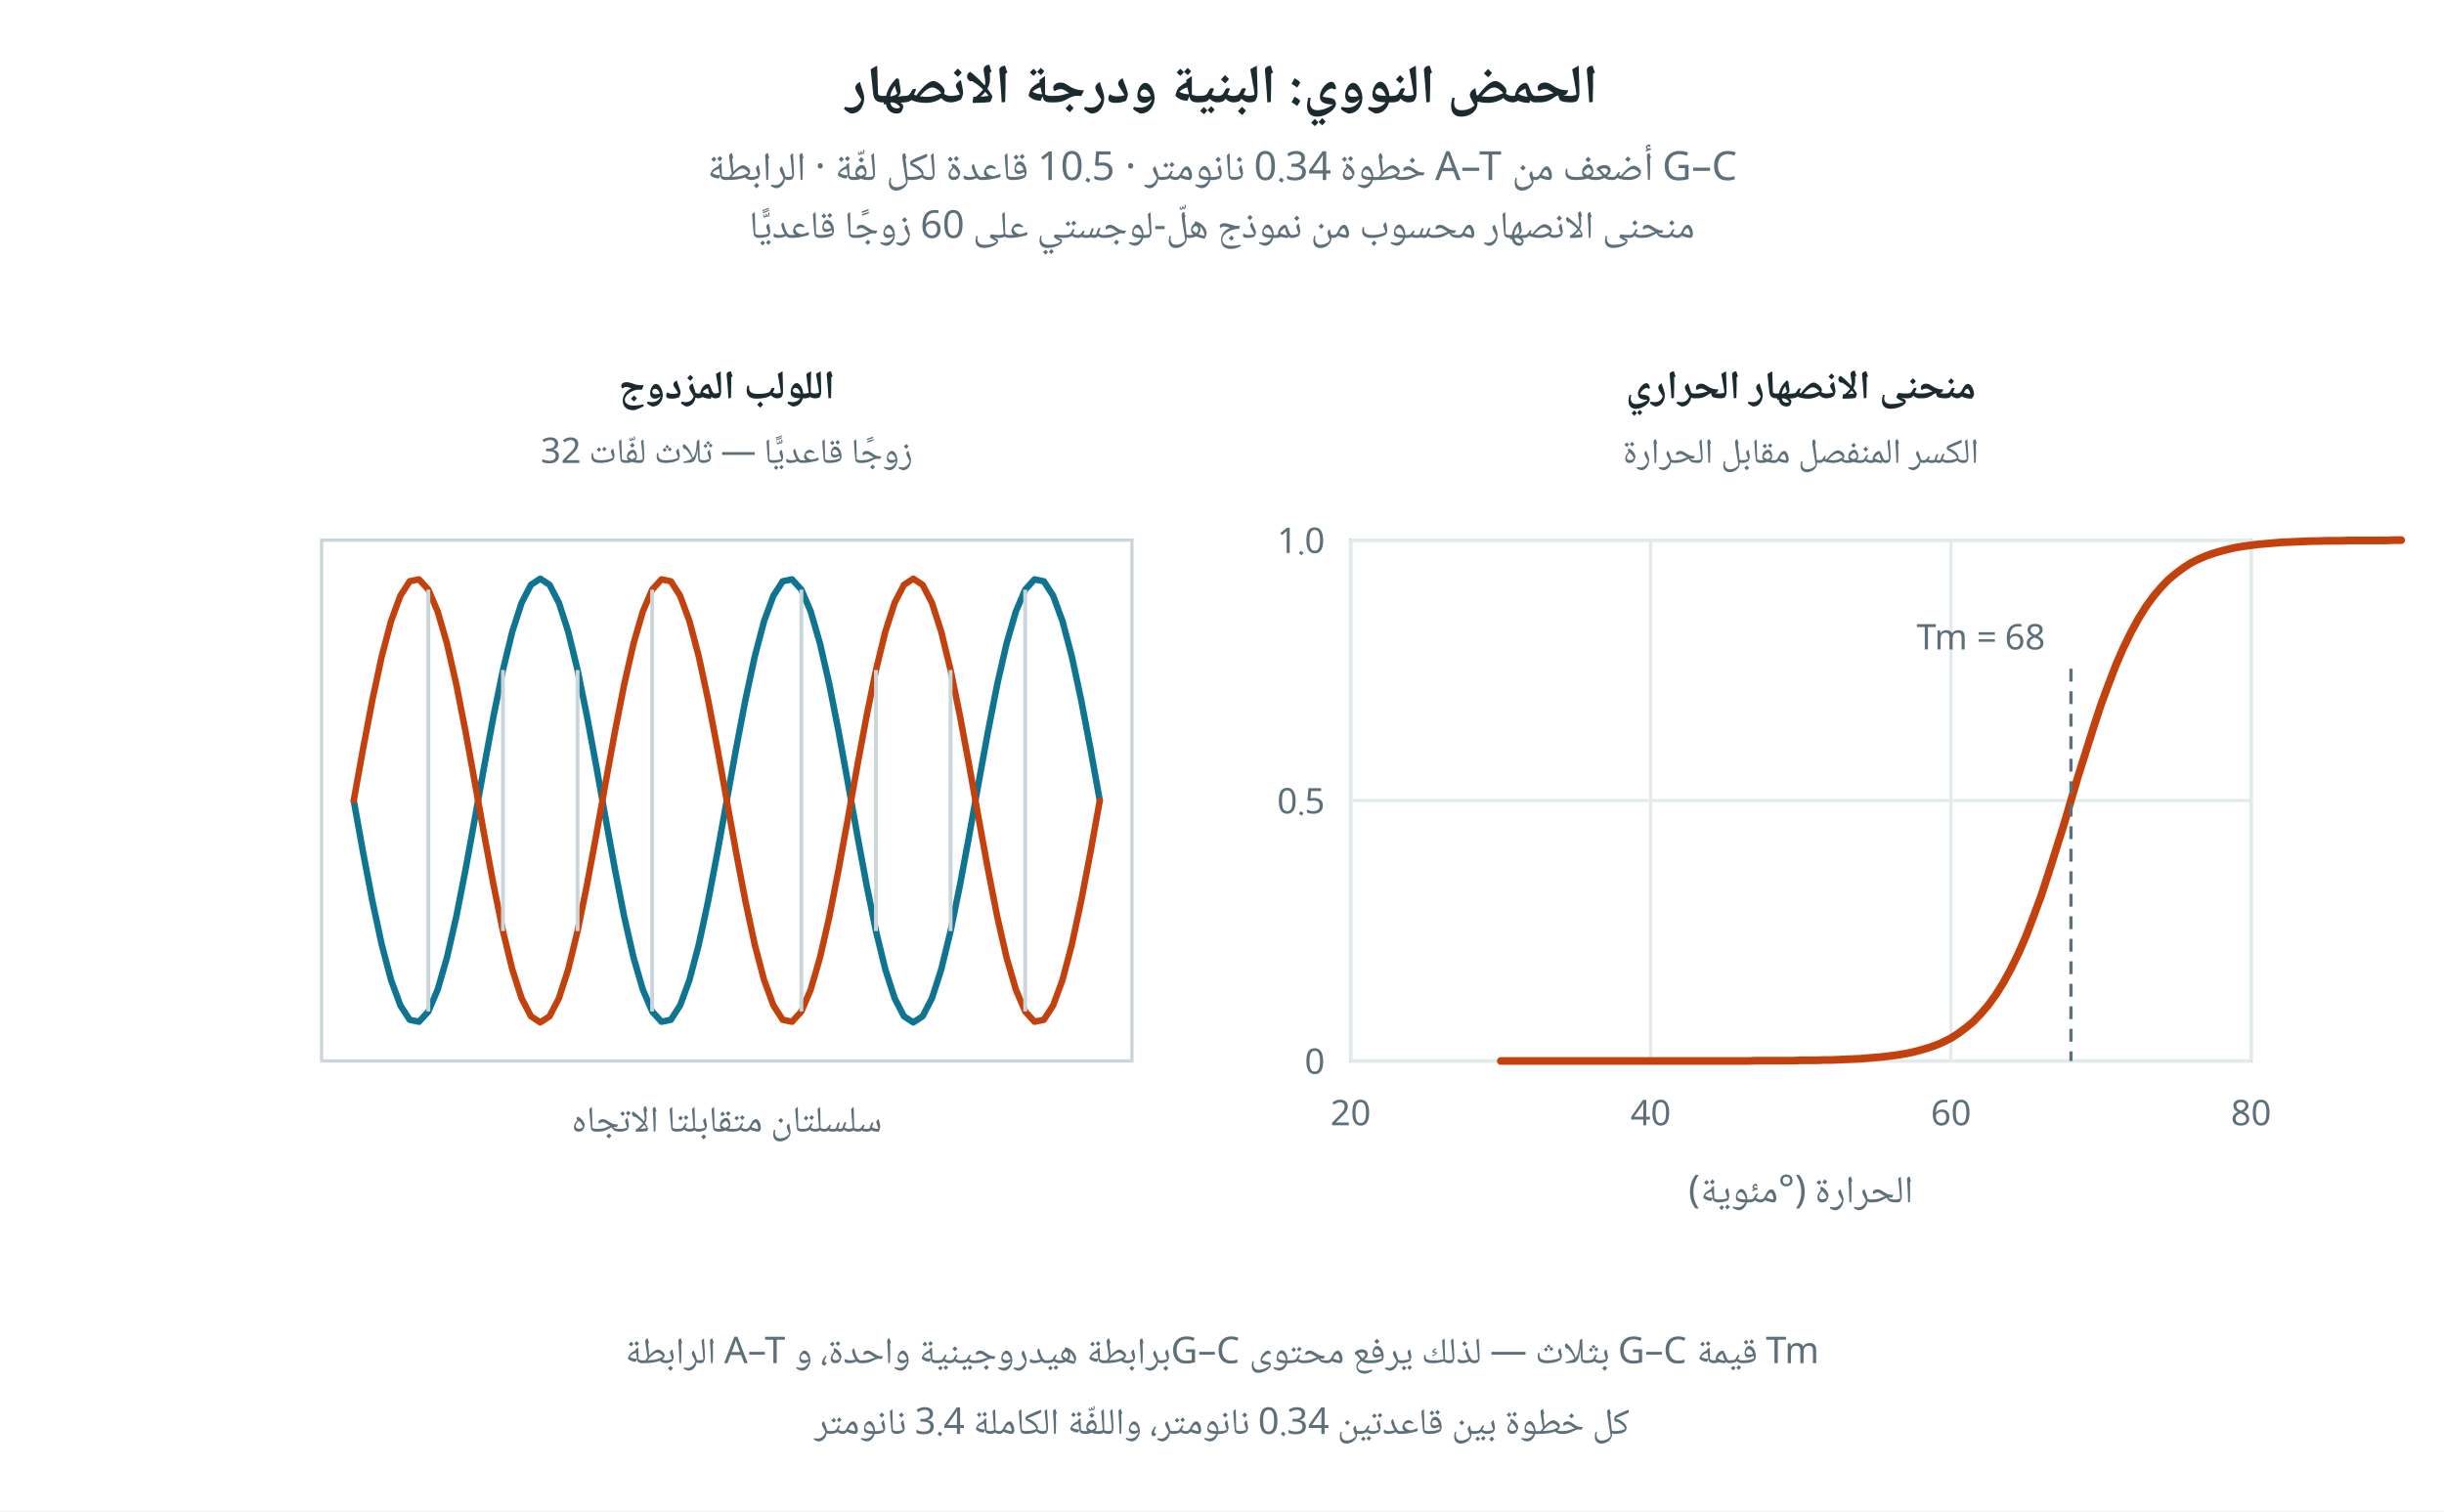
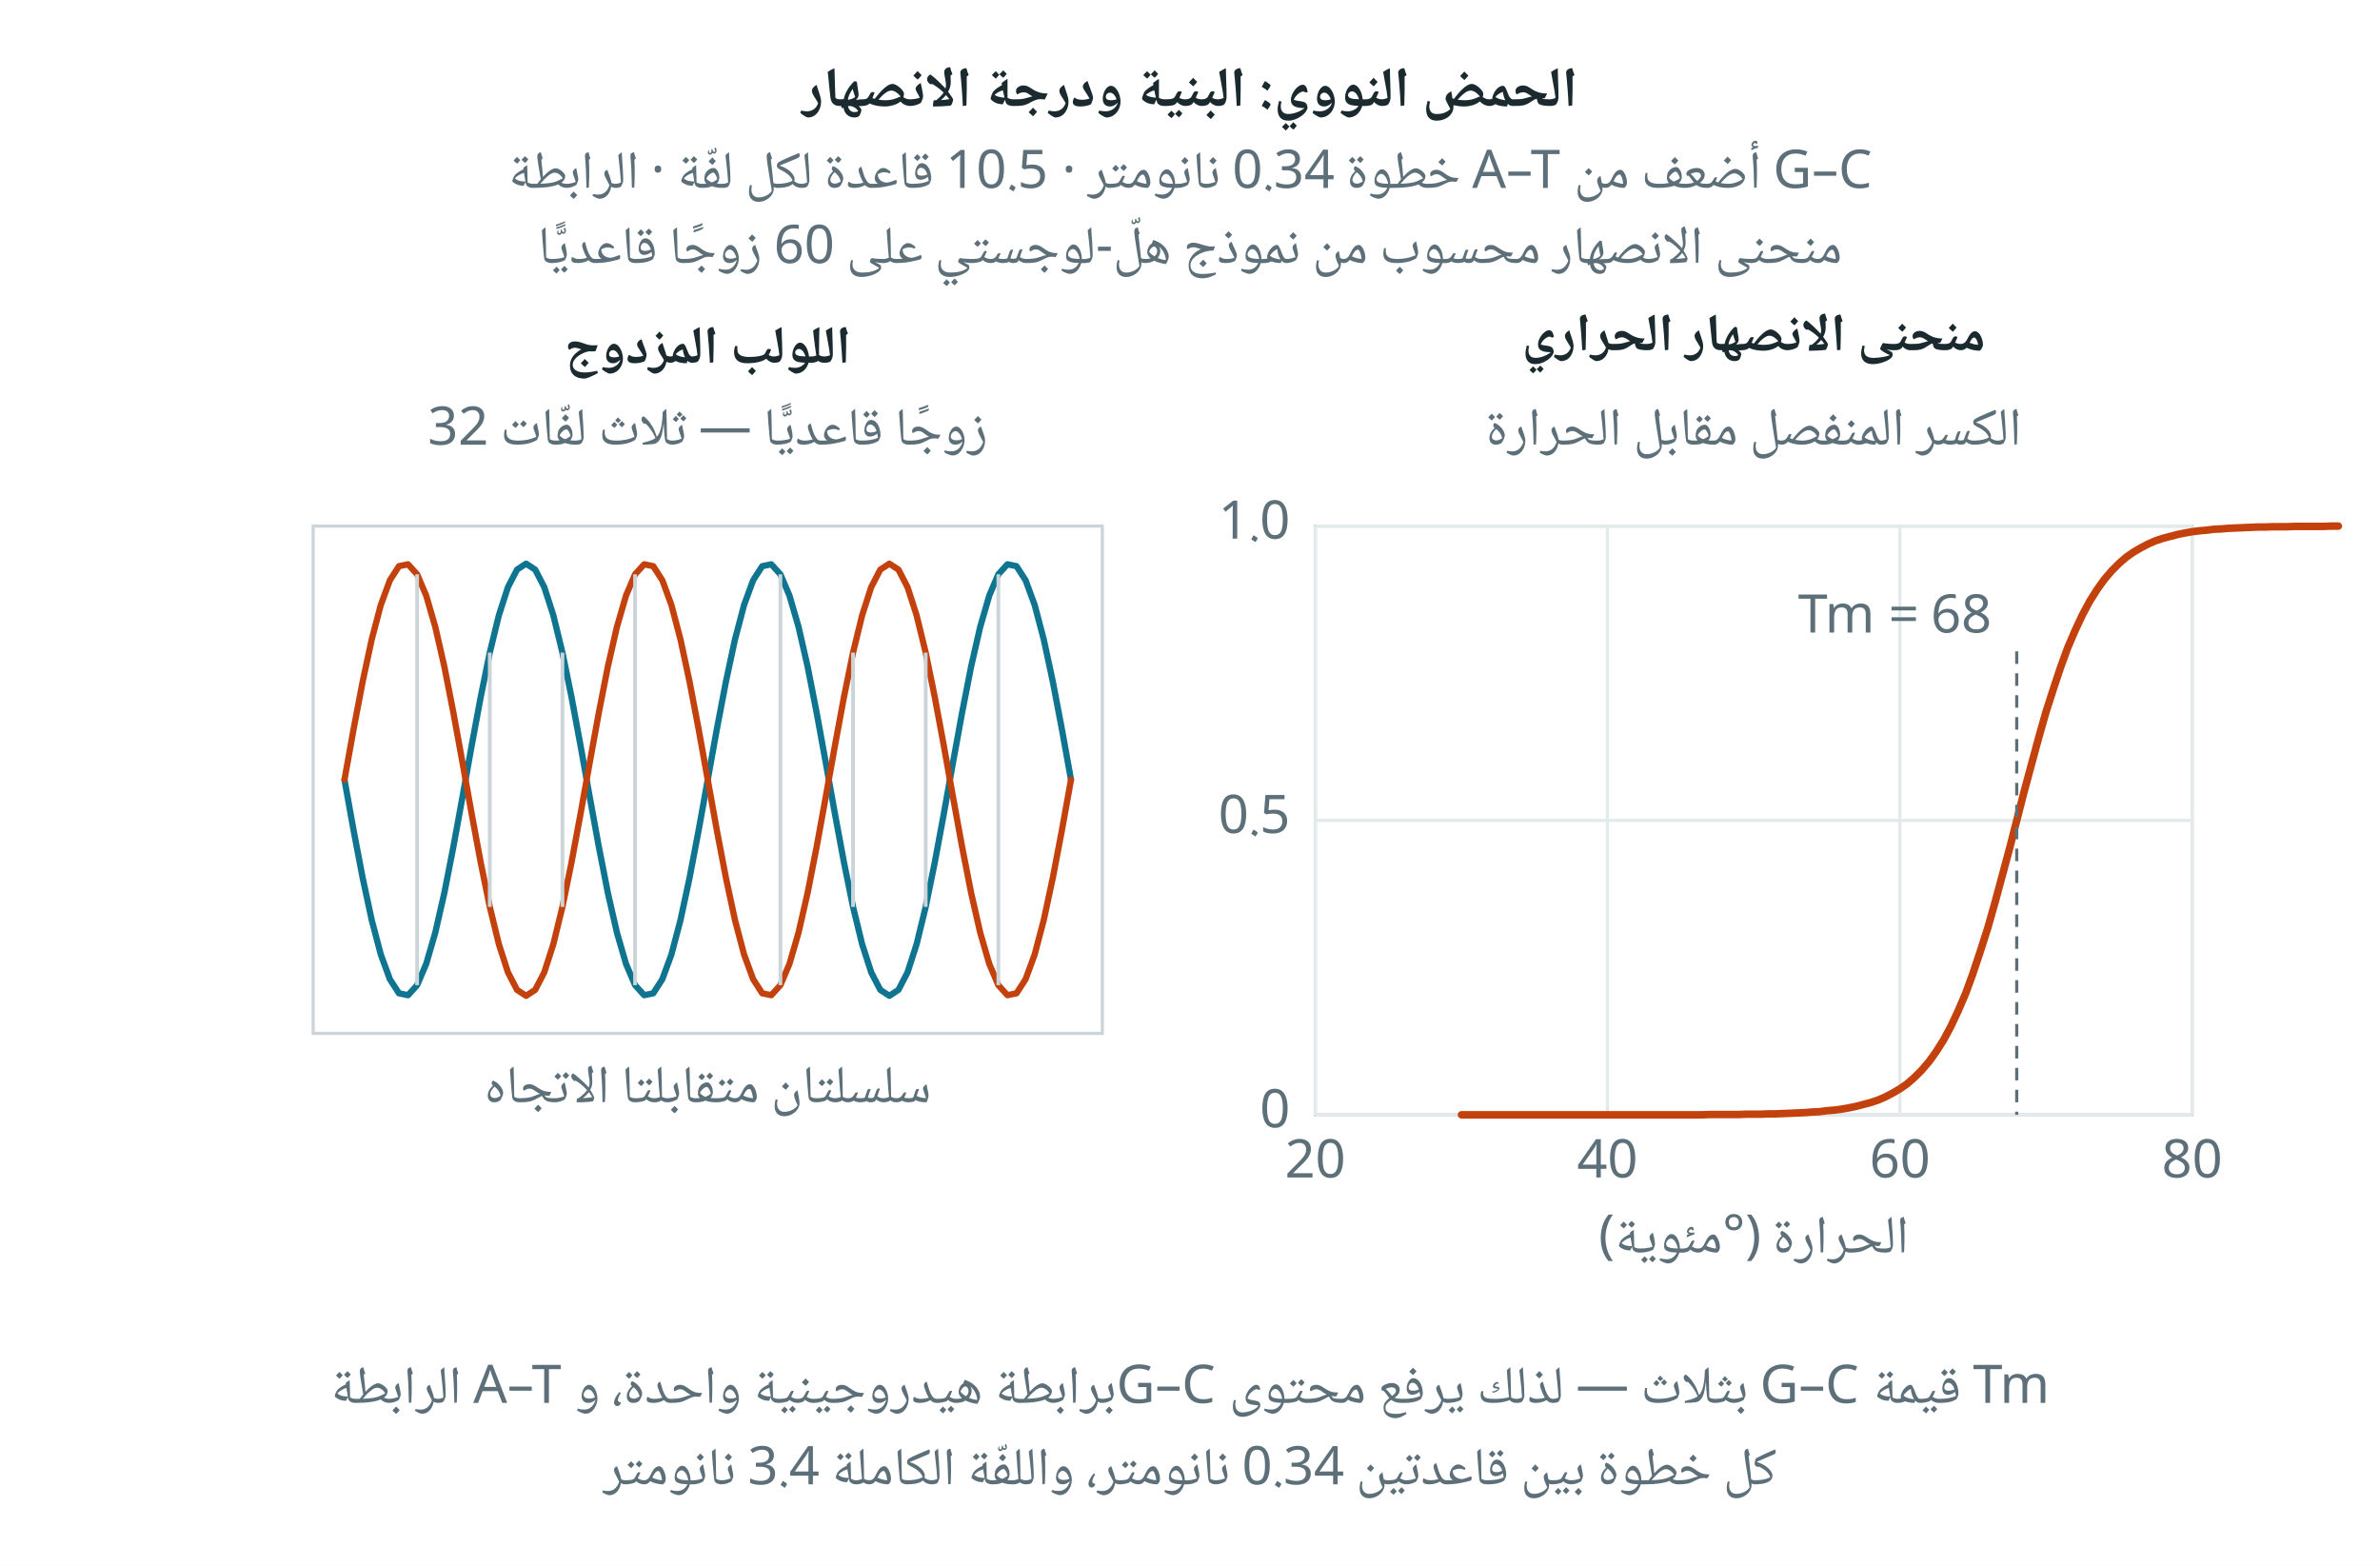
- <svg xmlns="http://www.w3.org/2000/svg" width="760" height="470" viewBox="0 0 760 470" role="img" aria-labelledby="t">
-   <rect width="760" height="470" fill="#ffffff" />
+ <svg xmlns="http://www.w3.org/2000/svg" width="760" height="500" viewBox="0 0 760 500" role="img" aria-labelledby="t">
+   <rect width="760" height="500" fill="#ffffff" />
  <g font-family="'Segoe UI', 'Noto Naskh Arabic', system-ui, sans-serif">
-     <text x="380" y="32" font-size="17" font-weight="700" fill="#1b2a2f" text-anchor="middle">الحمض النووي: البنية ودرجة الانصهار</text>
-     <text x="380" y="56" font-size="12.5" fill="#5d7079" text-anchor="middle">خطوة 0.34 نانومتر · 10.5 قاعدة لكل لفّة · الرابطة A–T أضعف من G–C</text>
-     <text x="380" y="74" font-size="12" fill="#5d7079" text-anchor="middle">منحنى الانصهار محسوب من نموذج هلّ-لوجستي على 60 زوجًا قاعديًّا</text>
+     <text x="380" y="34" font-size="18" font-weight="700" fill="#1b2a2f" text-anchor="middle">الحمض النووي: البنية ودرجة الانصهار</text>
+     <text x="380" y="60" font-size="17" fill="#5d7079" text-anchor="middle">خطوة 0.34 نانومتر · 10.5 قاعدة لكل لفّة · الرابطة A–T أضعف من G–C</text>
+     <text x="380" y="84" font-size="17" fill="#5d7079" text-anchor="middle">منحنى الانصهار محسوب من نموذج هلّ-لوجستي على 60 زوجًا قاعديًّا</text>
    <rect x="100" y="168" width="252" height="162" fill="#ffffff" stroke="#cbd5d9" stroke-width="1" />
-     <rect x="420" y="168" width="280" height="162" fill="#ffffff" stroke="#cbd5d9" stroke-width="1" />
-     <text x="226.0" y="124.0" font-size="12.5" font-weight="600" fill="#1b2a2f" text-anchor="middle">اللولب المزدوج</text>
-     <text x="226.0" y="144.0" font-size="11" font-weight="400" fill="#5d7079" text-anchor="middle">32 زوجًا قاعديًّا — ثلاث لفّات</text>
-     <text x="560.0" y="124.0" font-size="12.5" font-weight="600" fill="#1b2a2f" text-anchor="middle">منحنى الانصهار الحراري</text>
-     <text x="560.0" y="144.0" font-size="11" font-weight="400" fill="#5d7079" text-anchor="middle">الكسر المنفصل مقابل الحرارة</text>
+     <rect x="420" y="168" width="280" height="188" fill="#ffffff" stroke="#cbd5d9" stroke-width="1" />
+     <text x="226.0" y="116.0" font-size="17" font-weight="600" fill="#1b2a2f" text-anchor="middle">اللولب المزدوج</text>
+     <text x="226.0" y="142.0" font-size="17" font-weight="400" fill="#5d7079" text-anchor="middle">32 زوجًا قاعديًّا — ثلاث لفّات</text>
+     <text x="560.0" y="112.0" font-size="17" font-weight="600" fill="#1b2a2f" text-anchor="middle">منحنى الانصهار الحراري</text>
+     <text x="560.0" y="142.0" font-size="17" font-weight="400" fill="#5d7079" text-anchor="middle">الكسر المنفصل مقابل الحرارة</text>
    <path d="M 110.0 249.0 L 112.9 265.1 L 115.8 280.3 L 118.7 293.8 L 121.6 304.8 L 124.5 312.7 L 127.4 317.2 L 130.3 317.8 L 133.2 314.6 L 136.1 307.8 L 139.0 297.8 L 141.9 285.1 L 144.8 270.3 L 147.7 254.4 L 150.6 238.2 L 153.5 222.6 L 156.4 208.4 L 159.3 196.5 L 162.2 187.5 L 165.1 181.9 L 168.0 180.0 L 170.9 181.9 L 173.8 187.5 L 176.7 196.5 L 179.6 208.4 L 182.5 222.6 L 185.4 238.2 L 188.3 254.4 L 191.2 270.3 L 194.1 285.1 L 197.0 297.8 L 199.9 307.8 L 202.8 314.6 L 205.7 317.8 L 208.6 317.2 L 211.5 312.7 L 214.4 304.8 L 217.3 293.8 L 220.2 280.3 L 223.1 265.1 L 226.0 249.0 L 228.9 232.9 L 231.8 217.7 L 234.7 204.2 L 237.6 193.2 L 240.5 185.3 L 243.4 180.8 L 246.3 180.2 L 249.2 183.4 L 252.1 190.2 L 255.0 200.2 L 257.9 212.9 L 260.8 227.7 L 263.7 243.6 L 266.6 259.8 L 269.5 275.4 L 272.4 289.6 L 275.3 301.5 L 278.2 310.5 L 281.1 316.1 L 284.0 318.0 L 286.9 316.1 L 289.8 310.5 L 292.7 301.5 L 295.6 289.6 L 298.5 275.4 L 301.4 259.8 L 304.3 243.6 L 307.2 227.7 L 310.1 212.9 L 313.0 200.2 L 315.9 190.2 L 318.8 183.4 L 321.7 180.2 L 324.6 180.8 L 327.5 185.3 L 330.4 193.2 L 333.3 204.2 L 336.2 217.7 L 339.1 232.9 L 342.0 249.0" fill="none" stroke="#0e7490" stroke-width="2" stroke-linejoin="round" stroke-linecap="round" />
    <path d="M 110.0 249.0 L 112.9 232.9 L 115.8 217.7 L 118.7 204.2 L 121.6 193.2 L 124.5 185.3 L 127.4 180.8 L 130.3 180.2 L 133.2 183.4 L 136.1 190.2 L 139.0 200.2 L 141.9 212.9 L 144.8 227.7 L 147.7 243.6 L 150.6 259.8 L 153.5 275.4 L 156.4 289.6 L 159.3 301.5 L 162.2 310.5 L 165.1 316.1 L 168.0 318.0 L 170.9 316.1 L 173.8 310.5 L 176.7 301.5 L 179.6 289.6 L 182.5 275.4 L 185.4 259.8 L 188.3 243.6 L 191.2 227.7 L 194.1 212.9 L 197.0 200.2 L 199.9 190.2 L 202.8 183.4 L 205.7 180.2 L 208.6 180.8 L 211.5 185.3 L 214.4 193.2 L 217.3 204.2 L 220.2 217.7 L 223.1 232.9 L 226.0 249.0 L 228.9 265.1 L 231.8 280.3 L 234.7 293.8 L 237.6 304.8 L 240.5 312.7 L 243.4 317.2 L 246.3 317.8 L 249.2 314.6 L 252.1 307.8 L 255.0 297.8 L 257.9 285.1 L 260.8 270.3 L 263.7 254.4 L 266.6 238.2 L 269.5 222.6 L 272.4 208.4 L 275.3 196.5 L 278.2 187.5 L 281.1 181.9 L 284.0 180.0 L 286.9 181.9 L 289.8 187.5 L 292.7 196.5 L 295.6 208.4 L 298.5 222.6 L 301.4 238.2 L 304.3 254.4 L 307.2 270.3 L 310.1 285.1 L 313.0 297.8 L 315.9 307.8 L 318.8 314.6 L 321.7 317.8 L 324.6 317.2 L 327.5 312.7 L 330.4 304.8 L 333.3 293.8 L 336.2 280.3 L 339.1 265.1 L 342.0 249.0" fill="none" stroke="#c2410c" stroke-width="2" stroke-linejoin="round" stroke-linecap="round" />
    <line x1="133.2" y1="314.6" x2="133.2" y2="183.4" stroke="#cbd5d9" stroke-width="1.2" />
    <line x1="156.4" y1="208.4" x2="156.4" y2="289.6" stroke="#cbd5d9" stroke-width="1.2" />
    <line x1="179.6" y1="208.4" x2="179.6" y2="289.6" stroke="#cbd5d9" stroke-width="1.2" />
    <line x1="202.8" y1="314.6" x2="202.8" y2="183.4" stroke="#cbd5d9" stroke-width="1.2" />
    <line x1="226.0" y1="249.0" x2="226.0" y2="249.0" stroke="#cbd5d9" stroke-width="1.2" />
    <line x1="249.2" y1="183.4" x2="249.2" y2="314.6" stroke="#cbd5d9" stroke-width="1.2" />
    <line x1="272.4" y1="289.6" x2="272.4" y2="208.4" stroke="#cbd5d9" stroke-width="1.2" />
    <line x1="295.6" y1="289.6" x2="295.6" y2="208.4" stroke="#cbd5d9" stroke-width="1.2" />
    <line x1="318.8" y1="183.4" x2="318.8" y2="314.6" stroke="#cbd5d9" stroke-width="1.2" />
-     <text x="226.0" y="352.0" font-size="11.5" font-weight="400" fill="#5d7079" text-anchor="middle">سلسلتان متقابلتا الاتجاه</text>
-     <line x1="420.0" y1="168.0" x2="420.0" y2="330.0" stroke="#e3eaec" stroke-width="1" />
-     <text x="420.0" y="350.0" font-size="11" font-weight="400" fill="#5d7079" text-anchor="middle">20</text>
-     <line x1="513.3" y1="168.0" x2="513.3" y2="330.0" stroke="#e3eaec" stroke-width="1" />
-     <text x="513.3" y="350.0" font-size="11" font-weight="400" fill="#5d7079" text-anchor="middle">40</text>
-     <line x1="606.7" y1="168.0" x2="606.7" y2="330.0" stroke="#e3eaec" stroke-width="1" />
-     <text x="606.7" y="350.0" font-size="11" font-weight="400" fill="#5d7079" text-anchor="middle">60</text>
-     <line x1="700.0" y1="168.0" x2="700.0" y2="330.0" stroke="#e3eaec" stroke-width="1" />
-     <text x="700.0" y="350.0" font-size="11" font-weight="400" fill="#5d7079" text-anchor="middle">80</text>
-     <line x1="420.0" y1="330.0" x2="700.0" y2="330.0" stroke="#e3eaec" stroke-width="1" />
-     <text x="412.0" y="334.0" font-size="11" font-weight="400" fill="#5d7079" text-anchor="end">0</text>
-     <line x1="420.0" y1="249.0" x2="700.0" y2="249.0" stroke="#e3eaec" stroke-width="1" />
-     <text x="412.0" y="253.0" font-size="11" font-weight="400" fill="#5d7079" text-anchor="end">0.5</text>
+     <text x="226.0" y="352.0" font-size="17" font-weight="400" fill="#5d7079" text-anchor="middle">سلسلتان متقابلتا الاتجاه</text>
+     <line x1="420.0" y1="168.0" x2="420.0" y2="356.0" stroke="#e3eaec" stroke-width="1" />
+     <text x="420.0" y="376.0" font-size="17" font-weight="400" fill="#5d7079" text-anchor="middle">20</text>
+     <line x1="513.3" y1="168.0" x2="513.3" y2="356.0" stroke="#e3eaec" stroke-width="1" />
+     <text x="513.3" y="376.0" font-size="17" font-weight="400" fill="#5d7079" text-anchor="middle">40</text>
+     <line x1="606.7" y1="168.0" x2="606.7" y2="356.0" stroke="#e3eaec" stroke-width="1" />
+     <text x="606.7" y="376.0" font-size="17" font-weight="400" fill="#5d7079" text-anchor="middle">60</text>
+     <line x1="700.0" y1="168.0" x2="700.0" y2="356.0" stroke="#e3eaec" stroke-width="1" />
+     <text x="700.0" y="376.0" font-size="17" font-weight="400" fill="#5d7079" text-anchor="middle">80</text>
+     <line x1="420.0" y1="356.0" x2="700.0" y2="356.0" stroke="#e3eaec" stroke-width="1" />
+     <text x="412.0" y="360.0" font-size="17" font-weight="400" fill="#5d7079" text-anchor="end">0</text>
+     <line x1="420.0" y1="262.0" x2="700.0" y2="262.0" stroke="#e3eaec" stroke-width="1" />
+     <text x="412.0" y="266.0" font-size="17" font-weight="400" fill="#5d7079" text-anchor="end">0.5</text>
    <line x1="420.0" y1="168.0" x2="700.0" y2="168.0" stroke="#e3eaec" stroke-width="1" />
-     <text x="412.0" y="172.0" font-size="11" font-weight="400" fill="#5d7079" text-anchor="end">1.0</text>
-     <text x="560.0" y="374.0" font-size="12" font-weight="400" fill="#5d7079" text-anchor="middle">الحرارة (°مئوية)</text>
-     <path d="M 466.7 330.0 L 469.0 330.0 L 471.3 330.0 L 473.7 330.0 L 476.0 330.0 L 478.3 330.0 L 480.7 330.0 L 483.0 330.0 L 485.3 330.0 L 487.7 330.0 L 490.0 330.0 L 492.3 330.0 L 494.7 330.0 L 497.0 330.0 L 499.3 330.0 L 501.7 330.0 L 504.0 330.0 L 506.3 330.0 L 508.7 330.0 L 511.0 330.0 L 513.3 330.0 L 515.7 330.0 L 518.0 330.0 L 520.3 330.0 L 522.7 330.0 L 525.0 330.0 L 527.3 330.0 L 529.7 330.0 L 532.0 330.0 L 534.3 330.0 L 536.7 330.0 L 539.0 330.0 L 541.3 330.0 L 543.7 330.0 L 546.0 329.9 L 548.3 329.9 L 550.7 329.9 L 553.0 329.9 L 555.3 329.9 L 557.7 329.9 L 560.0 329.8 L 562.3 329.8 L 564.7 329.8 L 567.0 329.7 L 569.3 329.7 L 571.7 329.6 L 574.0 329.5 L 576.3 329.4 L 578.7 329.3 L 581.0 329.1 L 583.3 328.9 L 585.7 328.7 L 588.0 328.4 L 590.3 328.1 L 592.7 327.7 L 595.0 327.2 L 597.3 326.6 L 599.7 325.9 L 602.0 325.1 L 604.3 324.1 L 606.7 322.9 L 609.0 321.4 L 611.3 319.7 L 613.7 317.7 L 616.0 315.3 L 618.3 312.6 L 620.7 309.3 L 623.0 305.6 L 625.3 301.4 L 627.7 296.5 L 630.0 291.2 L 632.3 285.2 L 634.7 278.7 L 637.0 271.7 L 639.3 264.4 L 641.7 256.8 L 644.0 249.0 L 646.3 241.2 L 648.7 233.6 L 651.0 226.3 L 653.3 219.3 L 655.7 212.8 L 658.0 206.8 L 660.3 201.5 L 662.7 196.6 L 665.0 192.4 L 667.3 188.7 L 669.7 185.4 L 672.0 182.7 L 674.3 180.3 L 676.7 178.3 L 679.0 176.6 L 681.3 175.1 L 683.7 173.9 L 686.0 172.9 L 688.3 172.1 L 690.7 171.4 L 693.0 170.8 L 695.3 170.3 L 697.7 169.9 L 700.0 169.6 L 702.3 169.3 L 704.7 169.1 L 707.0 168.9 L 709.3 168.7 L 711.7 168.6 L 714.0 168.5 L 716.3 168.4 L 718.7 168.3 L 721.0 168.3 L 723.3 168.2 L 725.7 168.2 L 728.0 168.2 L 730.3 168.1 L 732.7 168.1 L 735.0 168.1 L 737.3 168.1 L 739.7 168.1 L 742.0 168.1 L 744.3 168.0 L 746.7 168.0" fill="none" stroke="#c2410c" stroke-width="2.4" stroke-linejoin="round" stroke-linecap="round" />
-     <line x1="644.0" y1="208.0" x2="644.0" y2="330.0" stroke="#5d7079" stroke-width="1" stroke-dasharray="4 3" />
-     <text x="636.0" y="202.0" font-size="11" font-weight="400" fill="#5d7079" text-anchor="end">Tm = 68</text>
-     <text x="380.0" y="424.0" font-size="11.5" font-weight="400" fill="#5d7079" text-anchor="middle">الرابطة A–T برابطة هيدروجينية واحدة، وG–C بثلاث — لذلك يرفع محتوى G–C قيمة Tm</text>
-     <text x="380.0" y="446.0" font-size="11.5" font-weight="400" fill="#5d7079" text-anchor="middle">كل خطوة بين قاعدتين 0.34 نانومتر، واللفّة الكاملة 3.4 نانومتر</text>
+     <text x="412.0" y="172.0" font-size="17" font-weight="400" fill="#5d7079" text-anchor="end">1.0</text>
+     <text x="560.0" y="400.0" font-size="17" font-weight="400" fill="#5d7079" text-anchor="middle">الحرارة (°مئوية)</text>
+     <path d="M 466.7 356.0 L 469.0 356.0 L 471.3 356.0 L 473.7 356.0 L 476.0 356.0 L 478.3 356.0 L 480.7 356.0 L 483.0 356.0 L 485.3 356.0 L 487.7 356.0 L 490.0 356.0 L 492.3 356.0 L 494.7 356.0 L 497.0 356.0 L 499.3 356.0 L 501.7 356.0 L 504.0 356.0 L 506.3 356.0 L 508.7 356.0 L 511.0 356.0 L 513.3 356.0 L 515.7 356.0 L 518.0 356.0 L 520.3 356.0 L 522.7 356.0 L 525.0 356.0 L 527.3 356.0 L 529.7 356.0 L 532.0 356.0 L 534.3 356.0 L 536.7 356.0 L 539.0 356.0 L 541.3 356.0 L 543.7 356.0 L 546.0 355.9 L 548.3 355.9 L 550.7 355.9 L 553.0 355.9 L 555.3 355.9 L 557.7 355.8 L 560.0 355.8 L 562.3 355.8 L 564.7 355.7 L 567.0 355.7 L 569.3 355.6 L 571.7 355.5 L 574.0 355.4 L 576.3 355.3 L 578.7 355.1 L 581.0 355.0 L 583.3 354.7 L 585.7 354.5 L 588.0 354.2 L 590.3 353.8 L 592.7 353.3 L 595.0 352.7 L 597.3 352.1 L 599.7 351.3 L 602.0 350.3 L 604.3 349.1 L 606.7 347.7 L 609.0 346.1 L 611.3 344.1 L 613.7 341.7 L 616.0 339.0 L 618.3 335.8 L 620.7 332.0 L 623.0 327.7 L 625.3 322.8 L 627.7 317.2 L 630.0 310.9 L 632.3 304.0 L 634.7 296.5 L 637.0 288.4 L 639.3 279.9 L 641.7 271.0 L 644.0 262.0 L 646.3 253.0 L 648.7 244.1 L 651.0 235.6 L 653.3 227.5 L 655.7 220.0 L 658.0 213.1 L 660.3 206.8 L 662.7 201.2 L 665.0 196.3 L 667.3 192.0 L 669.7 188.2 L 672.0 185.0 L 674.3 182.3 L 676.7 179.9 L 679.0 177.9 L 681.3 176.3 L 683.7 174.9 L 686.0 173.7 L 688.3 172.7 L 690.7 171.9 L 693.0 171.3 L 695.3 170.7 L 697.7 170.2 L 700.0 169.8 L 702.3 169.5 L 704.7 169.3 L 707.0 169.0 L 709.3 168.9 L 711.7 168.7 L 714.0 168.6 L 716.3 168.5 L 718.7 168.4 L 721.0 168.3 L 723.3 168.3 L 725.7 168.2 L 728.0 168.2 L 730.3 168.2 L 732.7 168.1 L 735.0 168.1 L 737.3 168.1 L 739.7 168.1 L 742.0 168.1 L 744.3 168.0 L 746.7 168.0" fill="none" stroke="#c2410c" stroke-width="2.4" stroke-linejoin="round" stroke-linecap="round" />
+     <line x1="644.0" y1="208.0" x2="644.0" y2="356.0" stroke="#5d7079" stroke-width="1" stroke-dasharray="4 3" />
+     <text x="636.0" y="202.0" font-size="17" font-weight="400" fill="#5d7079" text-anchor="end">Tm = 68</text>
+     <text x="380.0" y="448.0" font-size="17" font-weight="400" fill="#5d7079" text-anchor="middle">الرابطة A–T برابطة هيدروجينية واحدة، وG–C بثلاث — لذلك يرفع محتوى G–C قيمة Tm</text>
+     <text x="380.0" y="474.0" font-size="17" font-weight="400" fill="#5d7079" text-anchor="middle">كل خطوة بين قاعدتين 0.34 نانومتر، واللفّة الكاملة 3.4 نانومتر</text>
  </g>
</svg>
